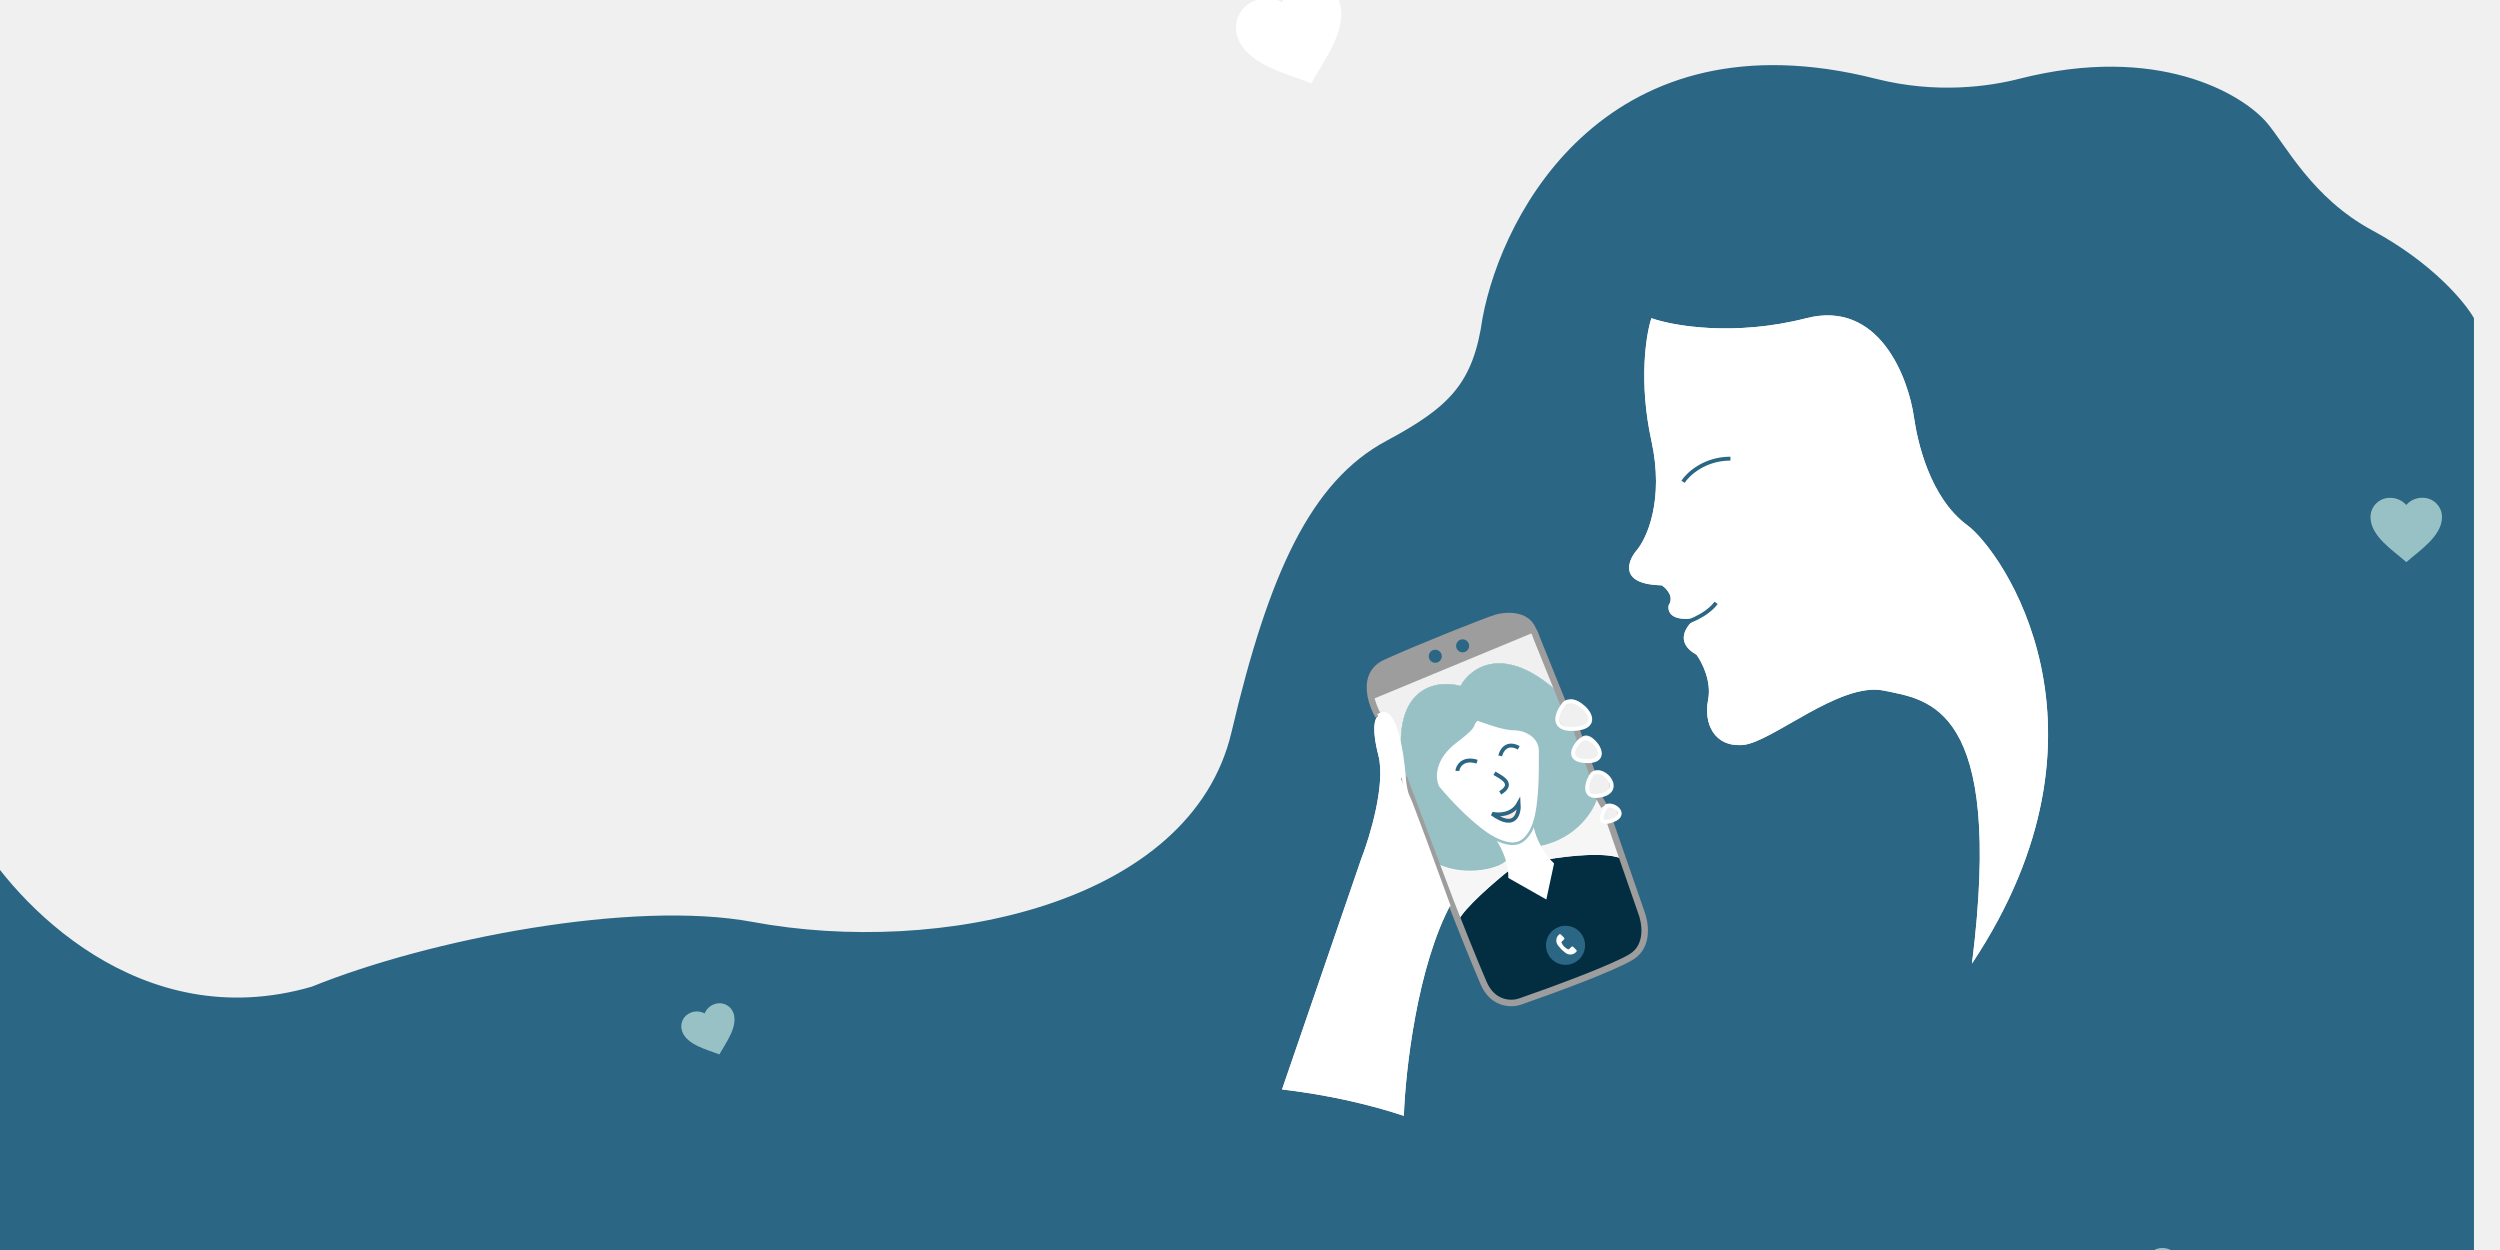
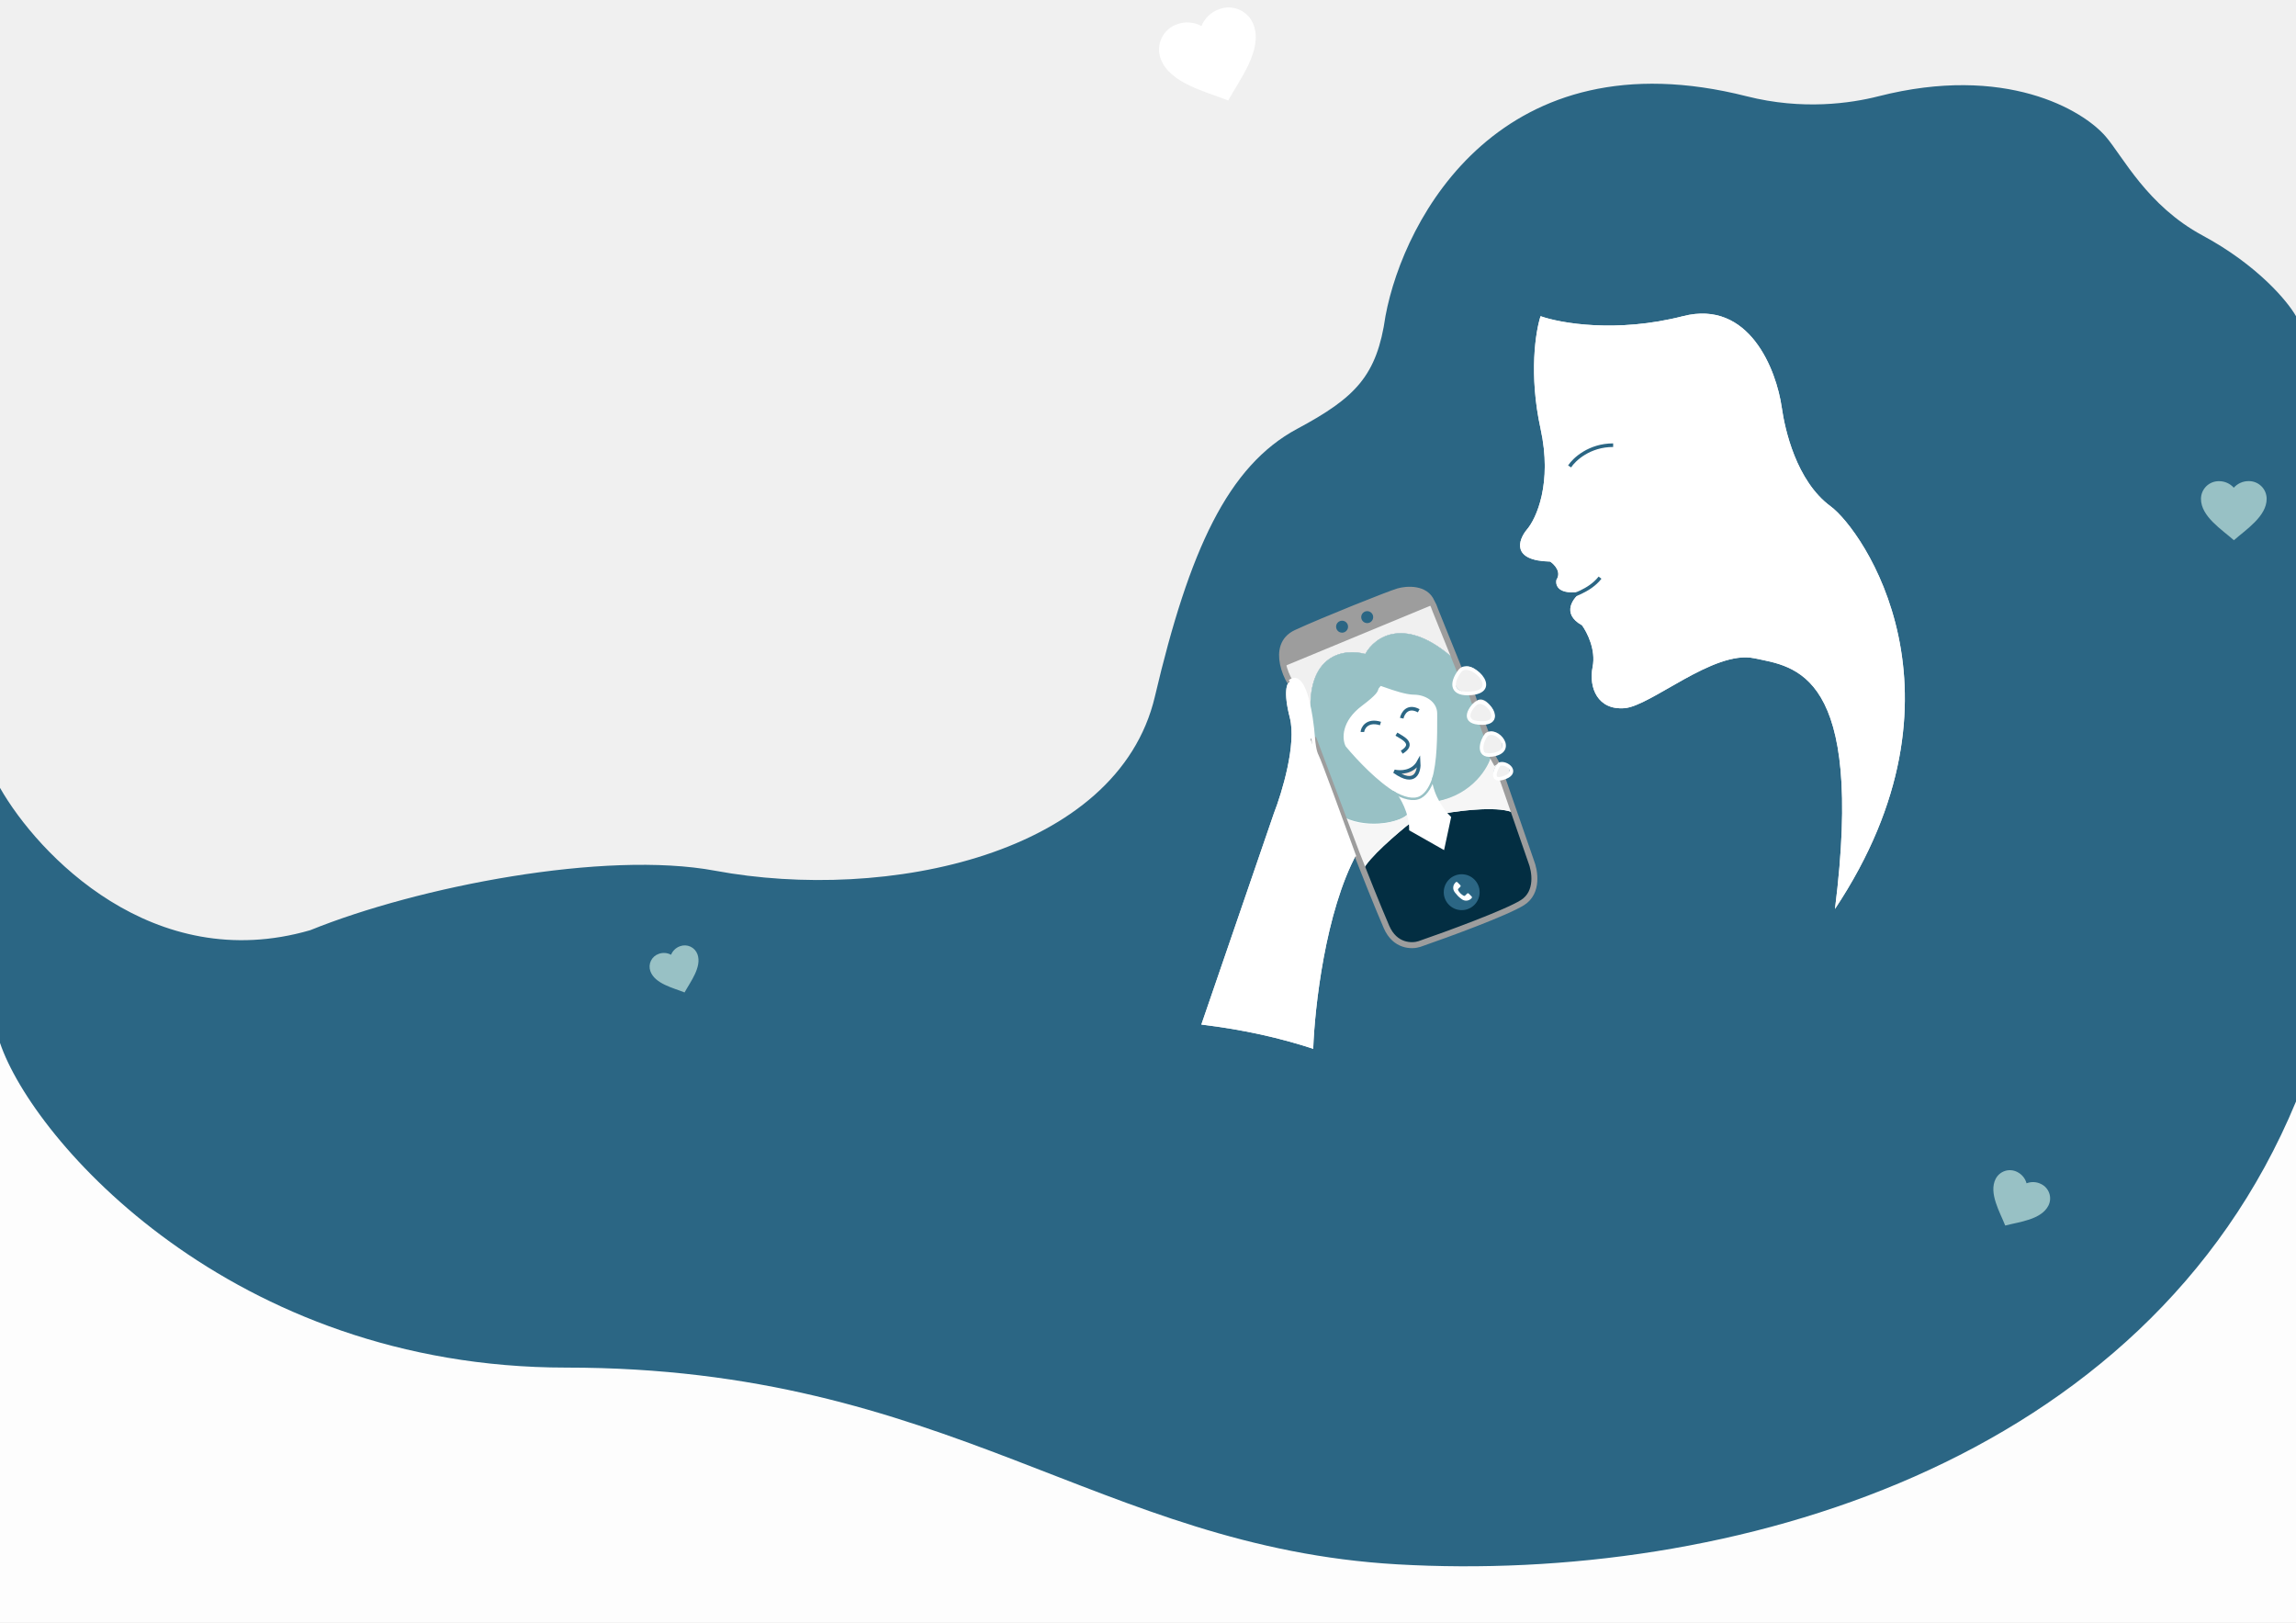
- <svg xmlns="http://www.w3.org/2000/svg" width="1920" height="960" viewBox="20 20 1920 960" fill="none">
-   <g clip-path="url(#clip0_7_11)">
+ <svg xmlns="http://www.w3.org/2000/svg" width="1920" height="1357" viewBox="0 0 1920 1357" fill="none">
+   <rect y="968" width="1920" height="350" fill="#2B6684" />
+   <g clip-path="url(#clip0_288_1271)">
    <path d="M1155.16 733.441C1154.26 732.586 1153.55 731.561 1153.05 730.426C1152.56 729.291 1152.29 728.069 1152.28 726.831C1152.26 725.594 1152.49 724.365 1152.96 723.217C1153.42 722.07 1154.11 721.026 1154.98 720.147C1155.99 719.083 1157.21 718.246 1158.56 717.689C1159.92 717.133 1161.38 716.871 1162.84 716.921C1162.72 715.461 1162.92 713.993 1163.42 712.615C1163.91 711.237 1164.69 709.98 1165.71 708.926C1166.55 708.016 1167.56 707.282 1168.69 706.767C1169.81 706.252 1171.03 705.967 1172.27 705.928C1173.51 705.889 1174.74 706.096 1175.9 706.539C1177.05 706.982 1178.11 707.651 1179 708.506C1185.68 714.891 1183.12 727.664 1182.79 735.993C1174.46 736.651 1161.84 739.83 1155.16 733.441Z" fill="white" />
  </g>
  <path fill-rule="evenodd" clip-rule="evenodd" d="M1134.59 713.823C1139.92 727.443 1152.36 758.768 1159.46 775.112C1166.57 791.456 1180.79 791.397 1187.01 789.324C1210.11 781.33 1259.68 763.21 1273.19 754.682C1286.69 746.155 1283.55 728.035 1280.3 720.041L1256.31 650.758C1245.65 650.047 1248.9 642.763 1251.86 639.21L1247.42 631.216C1234.63 629.084 1239.13 619.077 1242.98 614.34L1239.43 604.569C1221.66 601.726 1227.88 592.133 1233.21 587.692L1230.54 579.698C1212.06 578.987 1216.33 566.966 1220.77 561.045L1217.18 552.162C1175.22 513.79 1149.37 532.621 1141.69 546.833C1124.7 542.096 1091.82 546.122 1096.22 600.128C1097.15 606.164 1097.79 612.112 1098.16 617.004L1134.59 713.823ZM1118.59 518.409C1114.45 520.185 1117.16 527.088 1121.26 524.627C1125.7 521.962 1123.04 516.506 1118.59 518.409ZM1139.92 510.415C1137.25 511.481 1137.89 517.012 1141.69 515.744C1145.5 514.476 1144.36 508.638 1139.92 510.415Z" fill="#2B6684" />
  <path d="M1920 264.371C1913.19 252.231 1888.01 221.735 1841.81 196.864C1795.61 171.993 1775.29 131 1760.96 114.257C1741.71 91.755 1676.73 53.501 1570.83 80.504C1547.9 86.349 1507.39 92.347 1460.66 80.504C1255.95 28.63 1173.98 181.468 1158.57 264.371C1151.47 314.112 1133.7 332.353 1084.83 358.525C1026.78 389.613 994.544 459.921 965.775 582.363C934.678 714.711 741.193 754.682 597.945 728.035C505.914 710.915 350.06 741.063 259.435 777.777C127.941 815.915 31.689 714.318 0 658.752C71.789 1001.26 419.658 970.23 584.618 911.902C768.118 855.764 903.805 844.598 1004.61 856.673L1065.28 680.07C1072.1 662.601 1084.3 622.156 1078.61 600.128C1072.93 578.099 1076.24 570.815 1078.61 569.927C1076.39 566.153 1073.99 560.664 1072.82 554.827C1070.88 545.096 1072.39 534.398 1083.94 529.068C1107.04 518.409 1162.13 494.426 1169.24 494.426C1170.36 494.426 1171.72 494.272 1173.25 494.099C1180.2 493.311 1190.59 492.134 1197.22 503.309C1198.39 505.273 1199.44 507.618 1200.33 510.415L1217.18 552.162L1220.77 561.045C1231.43 545.945 1253.64 580.586 1230.54 579.698L1233.21 587.692C1242.09 575.257 1261.64 608.122 1239.43 604.569L1242.98 614.34C1255.42 604.569 1263.42 633.881 1247.42 631.216L1251.86 639.21C1258.97 632.104 1269.63 651.646 1256.31 650.758L1280.3 720.041C1283.55 728.035 1286.69 746.155 1273.19 754.682C1259.68 763.21 1210.11 781.33 1187.01 789.324C1180.79 791.397 1166.57 791.456 1159.46 775.112C1152.36 758.768 1139.92 727.443 1134.59 713.823C1108.29 762.144 1099.34 842.708 1098.16 876.95C1131.09 887.793 1158.6 901.423 1181.68 916.205C1259.15 965.837 1346.64 936.885 1380.69 916.205C1452.13 862.437 1501.44 809.755 1534.48 760.012C1559.44 561.045 1500.64 557.492 1466.88 550.386C1433.11 543.28 1380.69 590.357 1358.48 592.133C1336.27 593.91 1328.27 575.257 1331.83 557.492C1334.67 543.28 1327.09 528.476 1322.94 522.85C1305.17 512.902 1315.54 499.756 1322.94 494.426C1303.04 497.979 1300.43 489.393 1301.62 484.656C1305.88 478.26 1299.84 471.924 1296.29 469.555C1263.59 468.845 1269.63 451.494 1276.74 442.908C1284.74 433.729 1298.24 404.003 1288.29 358.525C1278.34 313.046 1284.15 276.806 1288.29 264.371C1304.88 270.292 1351.91 278.582 1407.35 264.371C1462.79 250.159 1485.53 309.375 1489.98 340.76C1492.49 358.525 1501.92 402.08 1530.85 423.367C1557.41 442.908 1654.04 580.011 1534.48 760.012C1501.44 809.755 1452.13 862.437 1380.69 916.205C1346.64 936.885 1259.15 965.837 1181.68 916.205C1158.6 901.423 1131.09 887.793 1098.16 876.95C1070.88 867.967 1039.88 860.897 1004.61 856.673C903.805 844.598 768.118 855.764 584.618 911.902C419.658 970.23 71.789 1001.26 0 658.752V1030.5H1920V264.371Z" fill="#2B6684" />
  <path fill-rule="evenodd" clip-rule="evenodd" d="M1134.59 713.823C1139.92 727.443 1152.36 758.768 1159.46 775.112C1166.57 791.456 1180.79 791.397 1187.01 789.324C1210.11 781.33 1259.68 763.21 1273.19 754.682C1286.69 746.155 1283.55 728.035 1280.3 720.041L1256.31 650.758C1245.65 650.047 1248.9 642.763 1251.86 639.21L1247.42 631.216C1234.63 629.084 1239.13 619.077 1242.98 614.34L1239.43 604.569C1221.66 601.726 1227.88 592.133 1233.21 587.692L1230.54 579.698C1212.06 578.987 1216.33 566.966 1220.77 561.045L1217.18 552.162C1175.22 513.79 1149.37 532.621 1141.69 546.833C1124.7 542.096 1091.82 546.122 1096.22 600.128C1097.15 606.164 1097.79 612.112 1098.16 617.004L1134.59 713.823ZM1118.59 518.409C1114.45 520.185 1117.16 527.088 1121.26 524.627C1125.7 521.962 1123.04 516.506 1118.59 518.409ZM1139.92 510.415C1137.25 511.481 1137.89 517.012 1141.69 515.744C1145.5 514.476 1144.36 508.638 1139.92 510.415Z" fill="white" />
  <path d="M1407.35 264.371C1351.91 278.582 1304.88 270.292 1288.29 264.371C1284.15 276.806 1278.34 313.046 1288.29 358.525C1298.24 404.003 1284.74 433.729 1276.74 442.908C1269.63 451.494 1263.59 468.845 1296.29 469.555C1299.84 471.924 1305.88 478.26 1301.62 484.656C1300.43 489.393 1303.04 497.979 1322.94 494.426C1315.54 499.756 1305.17 512.902 1322.94 522.85C1327.09 528.476 1334.67 543.28 1331.83 557.492C1328.27 575.257 1336.27 593.91 1358.48 592.133C1380.69 590.357 1433.11 543.28 1466.88 550.386C1500.64 557.492 1559.44 561.045 1534.48 760.012C1654.04 580.011 1557.41 442.908 1530.85 423.367C1501.92 402.08 1492.49 358.525 1489.98 340.76C1485.53 309.375 1462.79 250.159 1407.35 264.371Z" fill="white" />
  <path d="M1078.61 569.927C1076.24 570.815 1072.93 578.099 1078.61 600.128C1084.3 622.156 1072.1 662.601 1065.28 680.07L1004.61 856.673C1039.88 860.897 1070.88 867.967 1098.16 876.95C1099.34 842.708 1108.29 762.144 1134.59 713.823L1098.16 617.004C1097.79 612.112 1097.15 606.164 1096.22 600.128C1093.36 581.69 1087.71 562.432 1078.61 569.927Z" fill="white" />
  <path fill-rule="evenodd" clip-rule="evenodd" d="M1118.59 518.409C1114.45 520.185 1117.16 527.088 1121.26 524.627C1125.7 521.962 1123.04 516.506 1118.59 518.409ZM1139.92 510.415C1137.25 511.481 1137.89 517.012 1141.69 515.744C1145.5 514.476 1144.36 508.638 1139.92 510.415ZM1166.57 644.54C1171.31 645.724 1182.03 645.783 1187.01 636.546C1187.6 644.54 1184.34 657.331 1166.57 644.54Z" fill="#98C1C5" />
  <path fill-rule="evenodd" clip-rule="evenodd" d="M1266.46 680.07C1255.38 673.726 1223.29 677.426 1208.63 680.07C1209.84 681.536 1210.96 682.736 1211.88 683.623L1206.55 708.494L1179.9 693.393C1179.9 691.57 1179.77 689.767 1179.54 688C1168.11 697.058 1144.18 717.606 1139.92 727.337C1145.98 742.607 1154.19 762.984 1159.46 775.112C1166.57 791.456 1180.79 791.397 1187.01 789.324C1210.11 781.33 1259.68 763.21 1273.19 754.682C1286.69 746.155 1283.55 728.035 1280.3 720.041L1266.46 680.07Z" fill="#98C1C5" />
  <path d="M1230.54 579.698C1212.06 578.987 1216.33 566.966 1220.77 561.045L1217.18 552.162C1175.22 513.79 1149.37 532.621 1141.69 546.833C1124.7 542.096 1091.82 546.122 1096.22 600.128C1097.15 606.164 1097.79 612.112 1098.16 617.004L1124.5 683.623C1144.91 693.393 1172.59 687.38 1177.82 680.07C1175.26 671.577 1170.94 664.69 1168.35 661.531C1153.57 653.019 1136.1 634.713 1126.59 623.222C1123.92 617.893 1122.86 604.036 1139.92 591.245C1152.34 581.93 1153.27 579.116 1153.88 577.245C1154.11 576.547 1154.3 575.981 1155.02 575.257C1155.82 575.523 1156.81 575.87 1157.94 576.267L1157.95 576.269C1164.35 578.515 1175.32 582.363 1182.56 582.363C1191.09 582.363 1200.33 587.692 1200.33 596.575C1200.33 597.662 1200.34 598.805 1200.34 599.996V599.998C1200.37 614.765 1200.42 636.91 1195.89 651.482C1196.54 658.278 1198.97 664.653 1201.87 670C1214.09 668.619 1240.31 658.929 1247.42 631.216C1234.63 629.084 1239.13 619.077 1242.98 614.34L1239.43 604.569C1221.66 601.726 1227.88 592.133 1233.21 587.692L1230.54 579.698Z" fill="#98C1C5" />
  <path fill-rule="evenodd" clip-rule="evenodd" d="M1118.59 518.409C1114.45 520.185 1117.16 527.088 1121.26 524.627C1125.7 521.962 1123.04 516.506 1118.59 518.409ZM1139.92 510.415C1137.25 511.481 1137.89 517.012 1141.69 515.744C1145.5 514.476 1144.36 508.638 1139.92 510.415ZM1166.57 644.54C1171.31 645.724 1182.03 645.783 1187.01 636.546C1187.6 644.54 1184.34 657.331 1166.57 644.54Z" fill="#032E42" />
  <path fill-rule="evenodd" clip-rule="evenodd" d="M1208.63 680.07C1223.29 677.426 1255.38 673.726 1266.46 680.07L1280.3 720.041C1283.55 728.035 1286.69 746.155 1273.19 754.682C1259.68 763.21 1210.11 781.33 1187.01 789.324C1180.79 791.397 1166.57 791.456 1159.46 775.112C1154.19 762.984 1145.98 742.607 1139.92 727.337C1144.18 717.606 1168.11 697.058 1179.54 688C1179.77 689.767 1179.9 691.57 1179.9 693.393L1206.55 708.494L1211.88 683.623C1210.96 682.736 1209.84 681.536 1208.63 680.07Z" fill="#032E42" />
  <path fill-rule="evenodd" clip-rule="evenodd" d="M1118.59 518.409C1114.45 520.185 1117.16 527.088 1121.26 524.627C1125.7 521.962 1123.04 516.506 1118.59 518.409ZM1139.92 510.415C1137.25 511.481 1137.89 517.012 1141.69 515.744C1145.5 514.476 1144.36 508.638 1139.92 510.415ZM1166.57 644.54C1171.31 645.724 1182.03 645.783 1187.01 636.546C1187.6 644.54 1184.34 657.331 1166.57 644.54Z" fill="#F6F6F6" />
  <path d="M1123.5 683.623L1134.59 713.823C1135.96 717.336 1137.81 722.028 1139.92 727.337C1144.18 717.606 1168.11 697.058 1179.54 688C1179.19 685.252 1178.58 682.59 1177.82 680.07C1172.59 687.38 1143.5 694.5 1123.5 683.623Z" fill="#F6F6F6" />
  <path d="M1256.31 650.758C1245.65 650.047 1248.9 642.763 1251.86 639.21L1247.42 631.216C1244.69 641.644 1231.76 664 1201.87 670C1204.04 674.025 1206.49 677.467 1208.63 680.07C1223.29 677.426 1255.38 673.726 1266.46 680.07L1256.31 650.758Z" fill="#F6F6F6" />
  <path fill-rule="evenodd" clip-rule="evenodd" d="M1166.57 644.54C1171.31 645.724 1182.03 645.783 1187.01 636.546C1187.6 644.54 1184.34 657.331 1166.57 644.54Z" fill="#9D9D9D" />
  <path fill-rule="evenodd" clip-rule="evenodd" d="M1118.59 518.409C1114.45 520.185 1117.16 527.088 1121.26 524.627C1125.7 521.962 1123.04 516.506 1118.59 518.409ZM1139.92 510.415C1137.25 511.481 1137.89 517.012 1141.69 515.744C1145.5 514.476 1144.36 508.638 1139.92 510.415Z" fill="#9D9D9D" />
  <path d="M1118.59 518.409C1114.45 520.185 1117.16 527.088 1121.26 524.627C1125.7 521.962 1123.04 516.506 1118.59 518.409Z" fill="#9D9D9D" />
  <path d="M1139.92 510.415C1137.25 511.481 1137.89 517.012 1141.69 515.744C1145.5 514.476 1144.36 508.638 1139.92 510.415Z" fill="#9D9D9D" />
  <path fill-rule="evenodd" clip-rule="evenodd" d="M1083.94 529.068C1107.04 518.409 1162.02 496.499 1169.24 494.426C1176.45 492.354 1192.15 491.229 1197.22 503.309L1072.82 554.827C1070.88 545.096 1072.39 534.398 1083.94 529.068ZM1118.59 518.409C1114.45 520.185 1117.16 527.088 1121.26 524.627C1125.7 521.962 1123.04 516.506 1118.59 518.409ZM1139.92 510.415C1137.25 511.481 1137.89 517.012 1141.69 515.744C1145.5 514.476 1144.36 508.638 1139.92 510.415Z" fill="#9D9D9D" />
  <path d="M1098.16 617.004L1134.59 713.823C1139.92 727.443 1152.36 758.768 1159.46 775.112C1166.57 791.456 1180.79 791.397 1187.01 789.324C1210.11 781.33 1259.68 763.21 1273.19 754.682C1286.69 746.155 1283.55 728.035 1280.3 720.041L1256.31 650.758M1078.61 569.927C1076.39 566.153 1073.99 560.664 1072.82 554.827M1220.77 561.045L1217.18 552.162L1200.33 510.415C1199.44 507.618 1198.39 505.273 1197.22 503.309M1230.54 579.698L1233.21 587.692M1239.43 604.569L1242.98 614.339M1247.42 631.216L1251.86 639.21M1197.22 503.309L1072.82 554.827M1197.22 503.309C1192.15 491.229 1176.45 492.354 1169.24 494.426C1162.02 496.499 1107.04 518.409 1083.94 529.068C1072.39 534.398 1070.88 545.096 1072.82 554.827M1118.59 518.409C1114.45 520.185 1117.16 527.088 1121.26 524.627C1125.7 521.962 1123.04 516.506 1118.59 518.409ZM1139.92 510.415C1137.25 511.481 1137.89 517.012 1141.69 515.744C1145.5 514.476 1144.36 508.638 1139.92 510.415ZM1166.57 644.54C1171.31 645.724 1182.03 645.783 1187.01 636.546C1187.6 644.54 1184.34 657.331 1166.57 644.54Z" stroke="#9D9D9D" stroke-width="5" />
  <path fill-rule="evenodd" clip-rule="evenodd" d="M1182.56 582.363C1191.09 582.363 1200.33 587.692 1200.33 596.575C1200.33 597.662 1200.34 598.805 1200.34 599.996C1200.37 614.764 1200.42 636.909 1195.89 651.482C1197.31 666.274 1207.14 679.073 1211.88 683.623L1206.55 708.494L1179.9 693.393C1179.9 679.181 1172.2 666.23 1168.35 661.531C1153.57 653.018 1136.1 634.713 1126.59 623.222C1123.92 617.892 1122.86 604.036 1139.92 591.245C1152.34 581.93 1153.27 579.116 1153.88 577.245C1154.11 576.547 1154.3 575.981 1155.02 575.257C1155.82 575.523 1156.81 575.87 1157.94 576.267L1157.95 576.268C1164.35 578.515 1175.32 582.363 1182.56 582.363Z" fill="#C6D6D4" />
  <path fill-rule="evenodd" clip-rule="evenodd" d="M1166.57 644.54C1171.31 645.724 1182.03 645.783 1187.01 636.546C1187.6 644.54 1184.34 657.331 1166.57 644.54Z" fill="#C6D6D4" />
  <path d="M1078.61 569.927C1087.71 562.432 1093.36 581.69 1096.22 600.128C1097.15 606.164 1097.79 612.112 1098.16 617.004C1098.37 620.488 1099.29 628.363 1101.29 632C1103.29 635.637 1123.13 689.849 1132.79 716.5M1139.92 611.675C1139.92 609.01 1143.47 601.016 1155.02 604.569M1172.79 600.128C1173.68 595.982 1177.77 588.936 1187.01 593.91M1168.35 613.451C1173.68 616.708 1184.34 621.445 1172.79 628.551M1168.35 661.531C1175.65 665.741 1182.3 667.556 1187.01 664.97C1191.09 662.726 1193.92 657.821 1195.89 651.482M1168.35 661.531C1153.57 653.018 1136.1 634.713 1126.59 623.222C1123.92 617.892 1122.86 604.036 1139.92 591.245C1152.34 581.93 1153.27 579.116 1153.88 577.245C1154.11 576.547 1154.3 575.981 1155.02 575.257C1155.82 575.523 1156.81 575.87 1157.94 576.267L1157.95 576.268C1164.35 578.515 1175.32 582.363 1182.56 582.363C1191.09 582.363 1200.33 587.692 1200.33 596.575C1200.33 597.662 1200.34 598.805 1200.34 599.996C1200.37 614.764 1200.42 636.909 1195.89 651.482M1168.35 661.531C1172.2 666.23 1179.9 679.181 1179.9 693.393L1206.55 708.494L1211.88 683.623C1207.14 679.073 1197.31 666.274 1195.89 651.482M1220.77 561.045C1212.86 571.589 1213.82 581.29 1230.54 579.698C1256.31 577.245 1228.68 550.5 1220.77 561.045ZM1234.32 588C1228.99 592.441 1221.43 604.569 1239.43 604.569C1258.83 604.569 1242.98 582.363 1234.32 588ZM1242.98 614.339C1239.13 619.077 1234.55 632.818 1247.42 631.216C1268.83 628.551 1251.86 607.5 1242.98 614.339ZM1253.83 639C1250.86 642.553 1246 653.584 1256.31 650.758C1271.83 646.5 1259.83 636.546 1253.83 639ZM1166.57 644.54C1171.31 645.724 1182.03 645.783 1187.01 636.546C1187.6 644.54 1184.34 657.331 1166.57 644.54Z" stroke="white" stroke-width="3" />
  <path fill-rule="evenodd" clip-rule="evenodd" d="M1182.93 582.752C1174.4 582.752 1160.72 577.422 1155.39 575.646C1152.73 578.31 1157.35 578.843 1140.29 591.634C1123.23 604.425 1124.29 618.281 1126.96 623.611C1136.47 635.102 1153.94 653.408 1168.72 661.92C1176.02 666.13 1182.67 667.945 1187.38 665.359C1191.46 663.115 1194.29 658.21 1196.26 651.871C1201.16 636.123 1200.7 611.531 1200.7 596.964C1200.7 588.081 1191.46 582.752 1182.93 582.752ZM1166.94 644.929C1171.68 646.113 1182.4 646.172 1187.38 636.935C1187.97 644.929 1184.71 657.72 1166.94 644.929Z" fill="white" />
  <path d="M1187.38 665.359C1182.67 667.945 1176.02 666.13 1168.72 661.92C1172.57 666.619 1180.27 679.57 1180.27 693.782L1206.92 708.883L1212.25 684.012C1207.52 679.462 1197.68 666.663 1196.26 651.871C1194.29 658.21 1191.46 663.115 1187.38 665.359Z" fill="white" />
  <path d="M1166.94 644.929C1171.68 646.113 1182.4 646.172 1187.38 636.935C1187.97 644.929 1184.71 657.72 1166.94 644.929Z" fill="white" />
  <path fill-rule="evenodd" clip-rule="evenodd" d="M1165.95 644.929C1170.69 646.113 1181.41 646.172 1186.39 636.935C1186.98 644.929 1183.72 657.72 1165.95 644.929Z" fill="#FCECE4" />
  <path d="M1165.95 644.929C1170.69 646.113 1181.41 646.172 1186.39 636.935C1186.98 644.929 1183.72 657.72 1165.95 644.929Z" fill="#FCECE4" />
  <path d="M1312.55 390.002C1316.4 384.081 1329.08 372.237 1348.98 372.237M1139.3 612.064C1139.3 609.399 1142.85 601.405 1154.4 604.958M1172.17 600.517C1173.06 596.371 1177.15 589.325 1186.39 594.299M1167.73 613.84C1173.06 617.097 1183.72 621.834 1172.17 628.94M1165.95 644.929C1170.69 646.113 1181.41 646.172 1186.39 636.935C1186.98 644.929 1183.72 657.72 1165.95 644.929Z" stroke="#2B6684" stroke-width="3" />
  <path d="M1311.34 499.877C1313.12 498.1 1329.11 494.547 1338 483" stroke="#2B6684" stroke-width="3" />
  <path d="M1164.3 662.003C1173.59 667.449 1182.04 669.798 1188.02 666.452C1193.2 663.549 1196.81 657.201 1199.31 649" stroke="#98C1C5" stroke-width="2" />
  <path d="M1840.54 417.187C1840.54 415.217 1840.92 413.266 1841.68 411.447C1842.44 409.629 1843.55 407.98 1844.96 406.597C1846.36 405.214 1848.03 404.124 1849.86 403.392C1851.68 402.659 1853.64 402.299 1855.61 402.331C1857.94 402.314 1860.25 402.792 1862.38 403.734C1864.52 404.676 1866.42 406.06 1867.98 407.795C1869.53 406.054 1871.43 404.661 1873.56 403.71C1875.69 402.759 1877.99 402.271 1880.33 402.279C1882.3 402.238 1884.25 402.591 1886.09 403.315C1887.92 404.04 1889.59 405.123 1891 406.5C1892.41 407.877 1893.53 409.522 1894.29 411.337C1895.06 413.152 1895.46 415.101 1895.46 417.071C1895.49 431.775 1878 442.913 1868.07 451.719C1858.13 442.881 1840.57 431.901 1840.54 417.187Z" fill="#98C1C5" />
-   <g clip-path="url(#clip1_7_11)">
+   <g clip-path="url(#clip1_288_1271)">
    <path d="M1668.81 985.764C1669.61 984.18 1670.72 982.772 1672.07 981.622C1673.42 980.471 1674.99 979.601 1676.68 979.063C1678.37 978.525 1680.15 978.329 1681.92 978.487C1683.69 978.645 1685.41 979.153 1686.98 979.983C1688.85 980.919 1690.51 982.245 1691.84 983.87C1693.17 985.496 1694.13 987.386 1694.68 989.413C1696.63 988.647 1698.73 988.305 1700.82 988.409C1702.92 988.513 1704.97 989.062 1706.84 990.019C1708.44 990.79 1709.87 991.871 1711.04 993.2C1712.22 994.529 1713.11 996.079 1713.68 997.76C1714.25 999.44 1714.48 1001.22 1714.36 1002.99C1714.23 1004.76 1713.75 1006.48 1712.95 1008.07C1706.98 1019.88 1688.39 1021.69 1676.83 1024.72C1672.46 1013.57 1662.84 997.59 1668.81 985.764Z" fill="#98C1C5" />
  </g>
-   <g clip-path="url(#clip2_7_11)">
+   <g clip-path="url(#clip2_288_1271)">
    <path d="M543.868 812.066C543.361 810.653 543.141 809.153 543.22 807.654C543.3 806.155 543.678 804.687 544.332 803.336C544.985 801.984 545.902 800.777 547.028 799.784C548.154 798.79 549.466 798.032 550.889 797.551C552.558 796.943 554.337 796.697 556.108 796.829C557.88 796.96 559.603 797.466 561.164 798.314C561.831 796.668 562.84 795.183 564.125 793.956C565.409 792.73 566.94 791.79 568.615 791.2C570.019 790.668 571.515 790.42 573.016 790.472C574.516 790.525 575.992 790.875 577.355 791.504C578.719 792.132 579.943 793.026 580.957 794.134C581.971 795.241 582.754 796.539 583.26 797.952C587.041 808.499 577.331 820.963 572.458 829.82C563.064 826.015 547.651 822.62 543.868 812.066Z" fill="#98C1C5" />
  </g>
  <path d="M970.537 48.926C969.535 46.133 969.1 43.167 969.257 40.204C969.415 37.241 970.162 34.339 971.454 31.667C972.746 28.995 974.558 26.608 976.784 24.645C979.01 22.682 981.605 21.181 984.417 20.232C987.716 19.03 991.233 18.543 994.735 18.803C998.237 19.063 1001.64 20.064 1004.73 21.74C1006.05 18.486 1008.04 15.55 1010.58 13.125C1013.12 10.701 1016.15 8.843 1019.46 7.677C1022.24 6.624 1025.19 6.135 1028.16 6.238C1031.13 6.341 1034.04 7.034 1036.74 8.277C1039.43 9.519 1041.85 11.287 1043.86 13.476C1045.86 15.664 1047.41 18.231 1048.41 21.024C1055.89 41.874 1036.69 66.515 1027.06 84.023C1008.49 76.502 978.016 69.791 970.537 48.926Z" fill="white" />
  <ellipse cx="1122.29" cy="524" rx="5.001" ry="5" fill="#2B6684" />
  <ellipse cx="1143.3" cy="516" rx="5.001" ry="5" fill="#2B6684" />
  <ellipse cx="1222.32" cy="746" rx="15.004" ry="15" fill="#2B6684" />
  <path d="M1217 738.057L1217.35 737.707C1217.74 737.316 1218.37 737.316 1218.76 737.707L1221.14 740.082C1221.53 740.473 1221.53 741.106 1221.14 741.497L1219.48 743.157C1219.19 743.441 1219.12 743.873 1219.3 744.231C1220.34 746.302 1222.02 747.981 1224.09 749.016C1224.45 749.195 1224.88 749.125 1225.16 748.842L1226.82 747.181C1227.21 746.79 1227.85 746.79 1228.24 747.181L1230.61 749.556C1231 749.947 1231 750.58 1230.61 750.97L1230.26 751.322C1228.15 753.432 1224.81 753.67 1222.42 751.879L1221.63 751.287C1219.89 749.979 1218.34 748.431 1217.03 746.687L1216.44 745.901C1214.65 743.512 1214.88 740.168 1217 738.057Z" fill="white" />
+   <path d="M473.623 1143.5C193.5 1143.5 27.5 953.5 0 872V1356.5H1920V921C1794 1225.5 1445.38 1324 1168.3 1308C919.189 1293.61 792.66 1143.5 473.623 1143.5Z" fill="#FDFDFD" />
  <defs>
-     <clipPath id="clip0_7_11">
+     <clipPath id="clip0_288_1271">
      <rect width="41.403" height="41.403" fill="white" transform="matrix(0.691153 -0.722708 0.722888 0.690965 1142.3 725.922)" />
    </clipPath>
-     <clipPath id="clip1_7_11">
+     <clipPath id="clip1_288_1271">
      <rect width="59.344" height="59.335" fill="white" transform="matrix(0.892534 0.450981 -0.451168 0.892439 1673.77 965)" />
    </clipPath>
-     <clipPath id="clip2_7_11">
+     <clipPath id="clip2_288_1271">
      <rect width="50.214" height="50.203" fill="white" transform="matrix(0.9414 -0.337292 0.337448 0.941344 534 796.937)" />
    </clipPath>
  </defs>
</svg>
